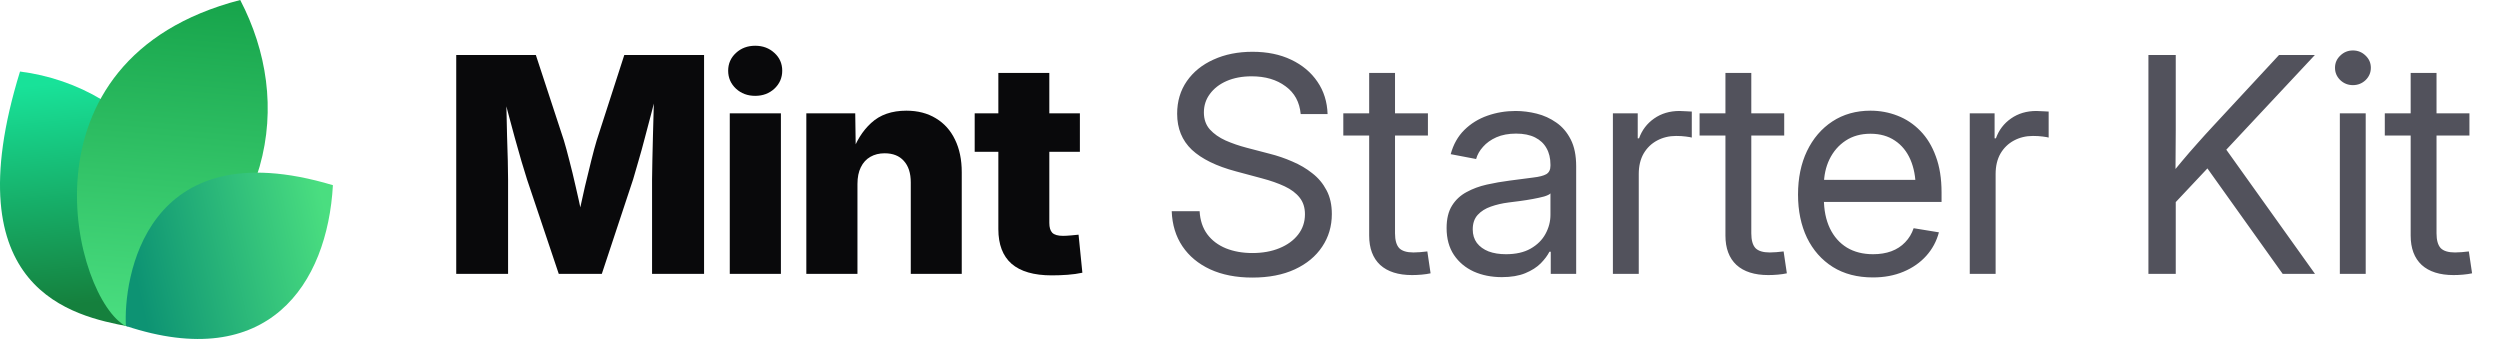
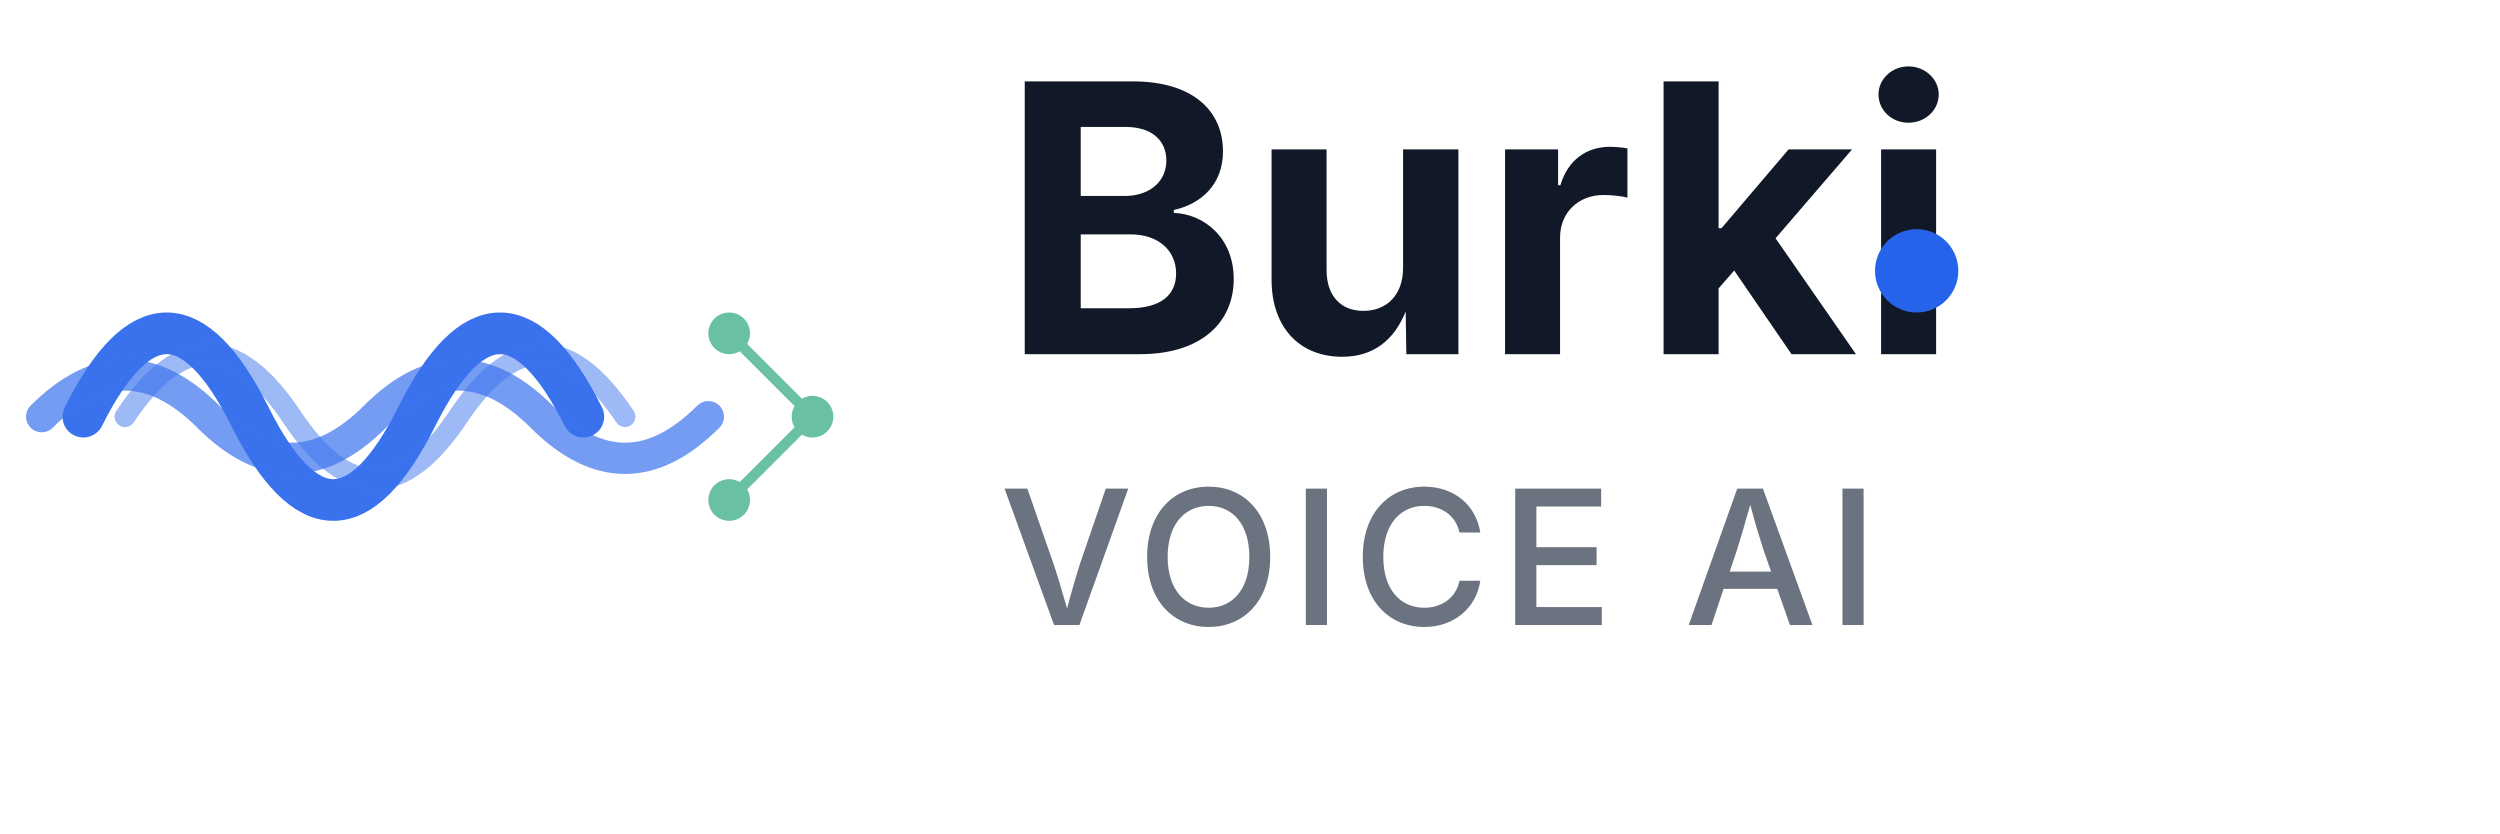
- <svg xmlns="http://www.w3.org/2000/svg" width="177" height="24" viewBox="0 0 177 24" fill="none">
-   <path d="M9.061 23.108C5.268 22.377 -3.391 20.627 1.417 5.064C9.634 6.099 16.973 14.064 9.061 23.108Z" fill="url(#paint0_linear_17557_2020)" />
-   <path d="M8.919 23.094C5.276 21.222 0.784 4.209 17.007 0C20.757 7.193 19.621 16.545 8.919 23.094Z" fill="url(#paint1_linear_17557_2020)" />
-   <path d="M8.914 23.079C8.735 19.882 10.159 9.085 23.57 13.111C23.181 20.123 18.984 26.418 8.914 23.079Z" fill="url(#paint2_linear_17557_2020)" />
-   <path d="M32.301 19.392V3.894H37.938L39.925 9.948C40.036 10.315 40.164 10.787 40.31 11.362C40.462 11.938 40.611 12.552 40.757 13.204C40.91 13.855 41.048 14.483 41.173 15.086C41.305 15.682 41.412 16.192 41.495 16.615H40.695C40.771 16.192 40.871 15.682 40.996 15.086C41.128 14.49 41.267 13.866 41.412 13.214C41.565 12.562 41.714 11.948 41.86 11.373C42.005 10.79 42.133 10.315 42.244 9.948L44.2 3.894H49.848V19.392H46.166V12.704C46.166 12.357 46.173 11.917 46.187 11.383C46.2 10.849 46.214 10.27 46.228 9.646C46.249 9.022 46.266 8.391 46.28 7.753C46.301 7.115 46.311 6.519 46.311 5.964H46.623C46.485 6.561 46.332 7.181 46.166 7.826C45.999 8.471 45.833 9.102 45.666 9.719C45.507 10.336 45.351 10.901 45.198 11.414C45.053 11.928 44.928 12.357 44.824 12.704L42.608 19.392H39.561L37.314 12.704C37.203 12.357 37.072 11.928 36.919 11.414C36.773 10.901 36.614 10.34 36.441 9.729C36.274 9.112 36.104 8.481 35.931 7.836C35.764 7.192 35.608 6.567 35.463 5.964H35.827C35.834 6.512 35.844 7.105 35.858 7.743C35.872 8.374 35.886 9.005 35.9 9.636C35.92 10.26 35.938 10.839 35.952 11.373C35.965 11.907 35.972 12.351 35.972 12.704V19.392H32.301ZM51.668 19.392V8.024H55.288V19.392H51.668ZM53.468 6.786C52.927 6.786 52.473 6.616 52.105 6.276C51.738 5.93 51.554 5.507 51.554 5.007C51.554 4.508 51.738 4.088 52.105 3.749C52.473 3.409 52.927 3.239 53.468 3.239C54.009 3.239 54.463 3.409 54.83 3.749C55.198 4.082 55.382 4.501 55.382 5.007C55.382 5.507 55.198 5.93 54.83 6.276C54.463 6.616 54.009 6.786 53.468 6.786ZM60.708 13.027V19.392H57.088V8.024H60.551L60.593 10.967H60.281C60.593 10.024 61.061 9.268 61.685 8.7C62.309 8.124 63.138 7.836 64.171 7.836C64.975 7.836 65.672 8.017 66.262 8.377C66.851 8.731 67.302 9.234 67.614 9.885C67.933 10.537 68.092 11.307 68.092 12.194V19.392H64.483V12.912C64.483 12.26 64.32 11.754 63.994 11.394C63.675 11.033 63.221 10.853 62.632 10.853C62.25 10.853 61.914 10.936 61.623 11.102C61.332 11.269 61.106 11.515 60.947 11.841C60.787 12.16 60.708 12.555 60.708 13.027ZM76.456 8.024V10.749H69.008V8.024H76.456ZM70.683 5.163H74.292V15.783C74.292 16.102 74.361 16.334 74.5 16.48C74.646 16.625 74.899 16.698 75.259 16.698C75.405 16.698 75.596 16.688 75.831 16.667C76.074 16.646 76.251 16.629 76.362 16.615L76.632 19.309C76.313 19.378 75.963 19.427 75.582 19.455C75.207 19.482 74.836 19.496 74.469 19.496C73.2 19.496 72.25 19.222 71.619 18.674C70.995 18.127 70.683 17.308 70.683 16.22V5.163Z" fill="#09090B" />
-   <path d="M88.667 19.652C87.523 19.652 86.528 19.458 85.682 19.07C84.843 18.681 84.188 18.137 83.716 17.437C83.245 16.736 82.992 15.908 82.957 14.951H84.933C84.968 15.596 85.148 16.14 85.474 16.584C85.8 17.021 86.24 17.354 86.795 17.582C87.35 17.804 87.974 17.915 88.667 17.915C89.388 17.915 90.026 17.801 90.581 17.572C91.143 17.343 91.583 17.024 91.902 16.615C92.228 16.199 92.391 15.717 92.391 15.169C92.391 14.698 92.266 14.306 92.017 13.994C91.767 13.675 91.413 13.408 90.956 13.193C90.498 12.978 89.954 12.787 89.323 12.621L87.502 12.132C86.123 11.765 85.082 11.255 84.382 10.603C83.689 9.944 83.342 9.095 83.342 8.055C83.342 7.174 83.571 6.404 84.028 5.746C84.486 5.087 85.117 4.577 85.921 4.217C86.726 3.849 87.645 3.666 88.678 3.666C89.718 3.666 90.63 3.853 91.413 4.227C92.204 4.602 92.824 5.122 93.275 5.787C93.726 6.446 93.965 7.209 93.993 8.076H92.089C92.013 7.23 91.656 6.574 91.018 6.11C90.387 5.638 89.586 5.403 88.615 5.403C87.95 5.403 87.36 5.513 86.847 5.735C86.341 5.957 85.946 6.262 85.661 6.651C85.377 7.032 85.235 7.469 85.235 7.961C85.235 8.447 85.377 8.849 85.661 9.168C85.946 9.48 86.317 9.74 86.774 9.948C87.232 10.149 87.724 10.319 88.251 10.457L89.884 10.884C90.439 11.023 90.977 11.206 91.496 11.435C92.023 11.657 92.495 11.934 92.911 12.267C93.334 12.593 93.67 12.995 93.92 13.474C94.17 13.945 94.294 14.504 94.294 15.149C94.294 16.015 94.066 16.788 93.608 17.468C93.157 18.148 92.512 18.681 91.673 19.07C90.834 19.458 89.832 19.652 88.667 19.652ZM101.097 8.024V9.594H95.106V8.024H101.097ZM96.937 5.163H98.767V16.521C98.767 17 98.865 17.347 99.059 17.562C99.26 17.77 99.6 17.874 100.078 17.874C100.21 17.874 100.366 17.867 100.546 17.853C100.733 17.832 100.903 17.815 101.056 17.801L101.285 19.351C101.097 19.392 100.886 19.423 100.65 19.444C100.414 19.465 100.189 19.475 99.974 19.475C98.996 19.475 98.244 19.236 97.717 18.758C97.197 18.272 96.937 17.579 96.937 16.677V5.163ZM106.33 19.621C105.595 19.621 104.932 19.489 104.343 19.226C103.754 18.955 103.285 18.564 102.939 18.05C102.592 17.53 102.419 16.896 102.419 16.147C102.419 15.495 102.547 14.965 102.804 14.556C103.06 14.146 103.403 13.828 103.833 13.599C104.263 13.363 104.742 13.186 105.269 13.068C105.796 12.95 106.333 12.857 106.881 12.787C107.574 12.69 108.132 12.617 108.555 12.569C108.978 12.52 109.287 12.441 109.481 12.33C109.675 12.212 109.772 12.014 109.772 11.737V11.654C109.772 11.203 109.679 10.815 109.492 10.489C109.311 10.163 109.041 9.91 108.68 9.729C108.32 9.549 107.872 9.459 107.338 9.459C106.805 9.459 106.34 9.546 105.945 9.719C105.556 9.892 105.241 10.118 104.998 10.395C104.755 10.665 104.593 10.953 104.509 11.258L102.71 10.915C102.897 10.222 103.22 9.65 103.677 9.199C104.135 8.748 104.679 8.412 105.31 8.19C105.941 7.968 106.607 7.857 107.307 7.857C107.8 7.857 108.295 7.92 108.795 8.044C109.301 8.169 109.765 8.381 110.188 8.679C110.611 8.97 110.951 9.369 111.208 9.875C111.464 10.374 111.593 11.005 111.593 11.768V19.392H109.793V17.822H109.7C109.568 18.085 109.363 18.359 109.086 18.643C108.809 18.921 108.444 19.153 107.994 19.34C107.543 19.527 106.988 19.621 106.33 19.621ZM106.621 17.998C107.321 17.998 107.904 17.867 108.368 17.603C108.84 17.333 109.19 16.986 109.419 16.563C109.654 16.133 109.772 15.682 109.772 15.211V13.692C109.703 13.769 109.554 13.841 109.325 13.911C109.096 13.973 108.829 14.032 108.524 14.088C108.226 14.143 107.921 14.192 107.609 14.233C107.304 14.275 107.033 14.309 106.798 14.337C106.354 14.393 105.938 14.49 105.549 14.628C105.168 14.76 104.86 14.954 104.624 15.211C104.388 15.467 104.27 15.811 104.27 16.241C104.27 16.615 104.367 16.934 104.561 17.198C104.762 17.461 105.04 17.662 105.393 17.801C105.747 17.933 106.156 17.998 106.621 17.998ZM114.193 19.392V8.024H115.951V9.792H116.045C116.253 9.209 116.61 8.741 117.116 8.388C117.622 8.034 118.219 7.857 118.905 7.857C119.058 7.857 119.217 7.864 119.384 7.878C119.55 7.885 119.682 7.892 119.779 7.899V9.74C119.716 9.719 119.578 9.695 119.363 9.667C119.155 9.639 118.922 9.625 118.666 9.625C118.174 9.625 117.726 9.733 117.324 9.948C116.922 10.163 116.603 10.471 116.367 10.874C116.138 11.276 116.024 11.758 116.024 12.319V19.392H114.193ZM126.322 8.024V9.594H120.33V8.024H126.322ZM122.161 5.163H123.992V16.521C123.992 17 124.089 17.347 124.283 17.562C124.484 17.77 124.824 17.874 125.302 17.874C125.434 17.874 125.59 17.867 125.77 17.853C125.958 17.832 126.127 17.815 126.28 17.801L126.509 19.351C126.322 19.392 126.11 19.423 125.874 19.444C125.639 19.465 125.413 19.475 125.198 19.475C124.221 19.475 123.468 19.236 122.941 18.758C122.421 18.272 122.161 17.579 122.161 16.677V5.163ZM132.604 19.642C131.502 19.642 130.555 19.396 129.765 18.903C128.974 18.404 128.364 17.714 127.934 16.834C127.511 15.946 127.3 14.927 127.3 13.775C127.3 12.611 127.511 11.584 127.934 10.697C128.364 9.802 128.964 9.102 129.734 8.596C130.51 8.089 131.408 7.836 132.428 7.836C133.1 7.836 133.738 7.954 134.341 8.19C134.952 8.426 135.489 8.783 135.954 9.261C136.425 9.74 136.793 10.343 137.056 11.071C137.327 11.792 137.462 12.645 137.462 13.63V14.296H128.433V12.735H136.463L135.631 13.297C135.631 12.541 135.506 11.876 135.257 11.3C135.007 10.725 134.643 10.277 134.165 9.958C133.686 9.632 133.107 9.469 132.428 9.469C131.748 9.469 131.162 9.632 130.67 9.958C130.177 10.284 129.796 10.725 129.526 11.279C129.262 11.827 129.13 12.441 129.13 13.12V14.046C129.13 14.864 129.273 15.572 129.557 16.168C129.841 16.757 130.243 17.211 130.763 17.53C131.283 17.842 131.901 17.998 132.615 17.998C133.093 17.998 133.523 17.929 133.905 17.79C134.293 17.645 134.619 17.433 134.882 17.156C135.153 16.879 135.354 16.546 135.486 16.157L137.275 16.449C137.108 17.08 136.81 17.634 136.38 18.113C135.95 18.591 135.413 18.966 134.768 19.236C134.123 19.507 133.402 19.642 132.604 19.642ZM139.459 19.392V8.024H141.217V9.792H141.311C141.519 9.209 141.876 8.741 142.382 8.388C142.888 8.034 143.485 7.857 144.171 7.857C144.324 7.857 144.483 7.864 144.649 7.878C144.816 7.885 144.948 7.892 145.045 7.899V9.74C144.982 9.719 144.844 9.695 144.629 9.667C144.421 9.639 144.188 9.625 143.932 9.625C143.439 9.625 142.992 9.733 142.59 9.948C142.188 10.163 141.869 10.471 141.633 10.874C141.404 11.276 141.29 11.758 141.29 12.319V19.392H139.459ZM153.429 14.961V12.715C153.783 12.257 154.136 11.82 154.49 11.404C154.844 10.981 155.204 10.565 155.572 10.156C155.939 9.74 156.314 9.327 156.695 8.918L161.355 3.894H163.893L157.277 10.967H157.184L153.429 14.961ZM152.108 19.392V3.894H154.043V9.241L154.022 12.559L154.043 13.505V19.392H152.108ZM161.615 19.392L155.967 11.477L157.173 9.969L163.903 19.392H161.615ZM165.661 19.392V8.024H167.492V19.392H165.661ZM166.587 6.027C166.24 6.027 165.942 5.909 165.692 5.673C165.443 5.43 165.318 5.139 165.318 4.799C165.318 4.459 165.443 4.172 165.692 3.936C165.942 3.693 166.24 3.572 166.587 3.572C166.934 3.572 167.232 3.693 167.482 3.936C167.731 4.172 167.856 4.459 167.856 4.799C167.856 5.139 167.731 5.43 167.482 5.673C167.232 5.909 166.934 6.027 166.587 6.027ZM174.836 8.024V9.594H168.844V8.024H174.836ZM170.675 5.163H172.506V16.521C172.506 17 172.603 17.347 172.797 17.562C172.998 17.77 173.338 17.874 173.816 17.874C173.948 17.874 174.104 17.867 174.284 17.853C174.472 17.832 174.641 17.815 174.794 17.801L175.023 19.351C174.836 19.392 174.624 19.423 174.388 19.444C174.153 19.465 173.927 19.475 173.712 19.475C172.735 19.475 171.982 19.236 171.455 18.758C170.935 18.272 170.675 17.579 170.675 16.677V5.163Z" fill="#52525C" />
-   <defs>
-     <linearGradient id="paint0_linear_17557_2020" x1="3.776" y1="5.916" x2="5.232" y2="21.559" gradientUnits="userSpaceOnUse">
-       <stop stop-color="#18E299" />
-       <stop offset="1" stop-color="#15803D" />
-     </linearGradient>
-     <linearGradient id="paint1_linear_17557_2020" x1="12.171" y1="-0.718" x2="10.19" y2="22.983" gradientUnits="userSpaceOnUse">
-       <stop stop-color="#16A34A" />
-       <stop offset="1" stop-color="#4ADE80" />
-     </linearGradient>
-     <linearGradient id="paint2_linear_17557_2020" x1="23.133" y1="15.353" x2="9.338" y2="18.52" gradientUnits="userSpaceOnUse">
-       <stop stop-color="#4ADE80" />
-       <stop offset="1" stop-color="#0D9373" />
-     </linearGradient>
-   </defs>
+ <svg xmlns="http://www.w3.org/2000/svg" width="120" height="40" viewBox="0 0 120 40" fill="none">
+   <g opacity="0.9">
+     <path d="M4 20 Q8 12 12 20 Q16 28 20 20 Q24 12 28 20" stroke="#2563EB" stroke-width="2" fill="none" stroke-linecap="round" />
+     <path d="M2 20 Q6 16 10 20 Q14 24 18 20 Q22 16 26 20 Q30 24 34 20" stroke="#2563EB" stroke-width="1.5" fill="none" opacity="0.7" stroke-linecap="round" />
+     <path d="M6 20 Q10 14 14 20 Q18 26 22 20 Q26 14 30 20" stroke="#2563EB" stroke-width="1" fill="none" opacity="0.5" stroke-linecap="round" />
+   </g>
+   <g opacity="0.6">
+     <circle cx="35" cy="16" r="1" fill="#059669" />
+     <circle cx="39" cy="20" r="1" fill="#059669" />
+     <circle cx="35" cy="24" r="1" fill="#059669" />
+     <line x1="35" y1="16" x2="39" y2="20" stroke="#059669" stroke-width="0.5" />
+     <line x1="39" y1="20" x2="35" y2="24" stroke="#059669" stroke-width="0.5" />
+   </g>
+   <text x="48" y="17" font-family="Inter, -apple-system, BlinkMacSystemFont, sans-serif" font-size="18" font-weight="700" fill="#111827">
+     Burki
+   </text>
+   <text x="48" y="30" font-family="Inter, -apple-system, BlinkMacSystemFont, sans-serif" font-size="9" font-weight="500" fill="#6B7280" letter-spacing="0.5px">
+     VOICE AI
+   </text>
+   <circle cx="92" cy="13" r="2" fill="#2563EB" />
</svg>
